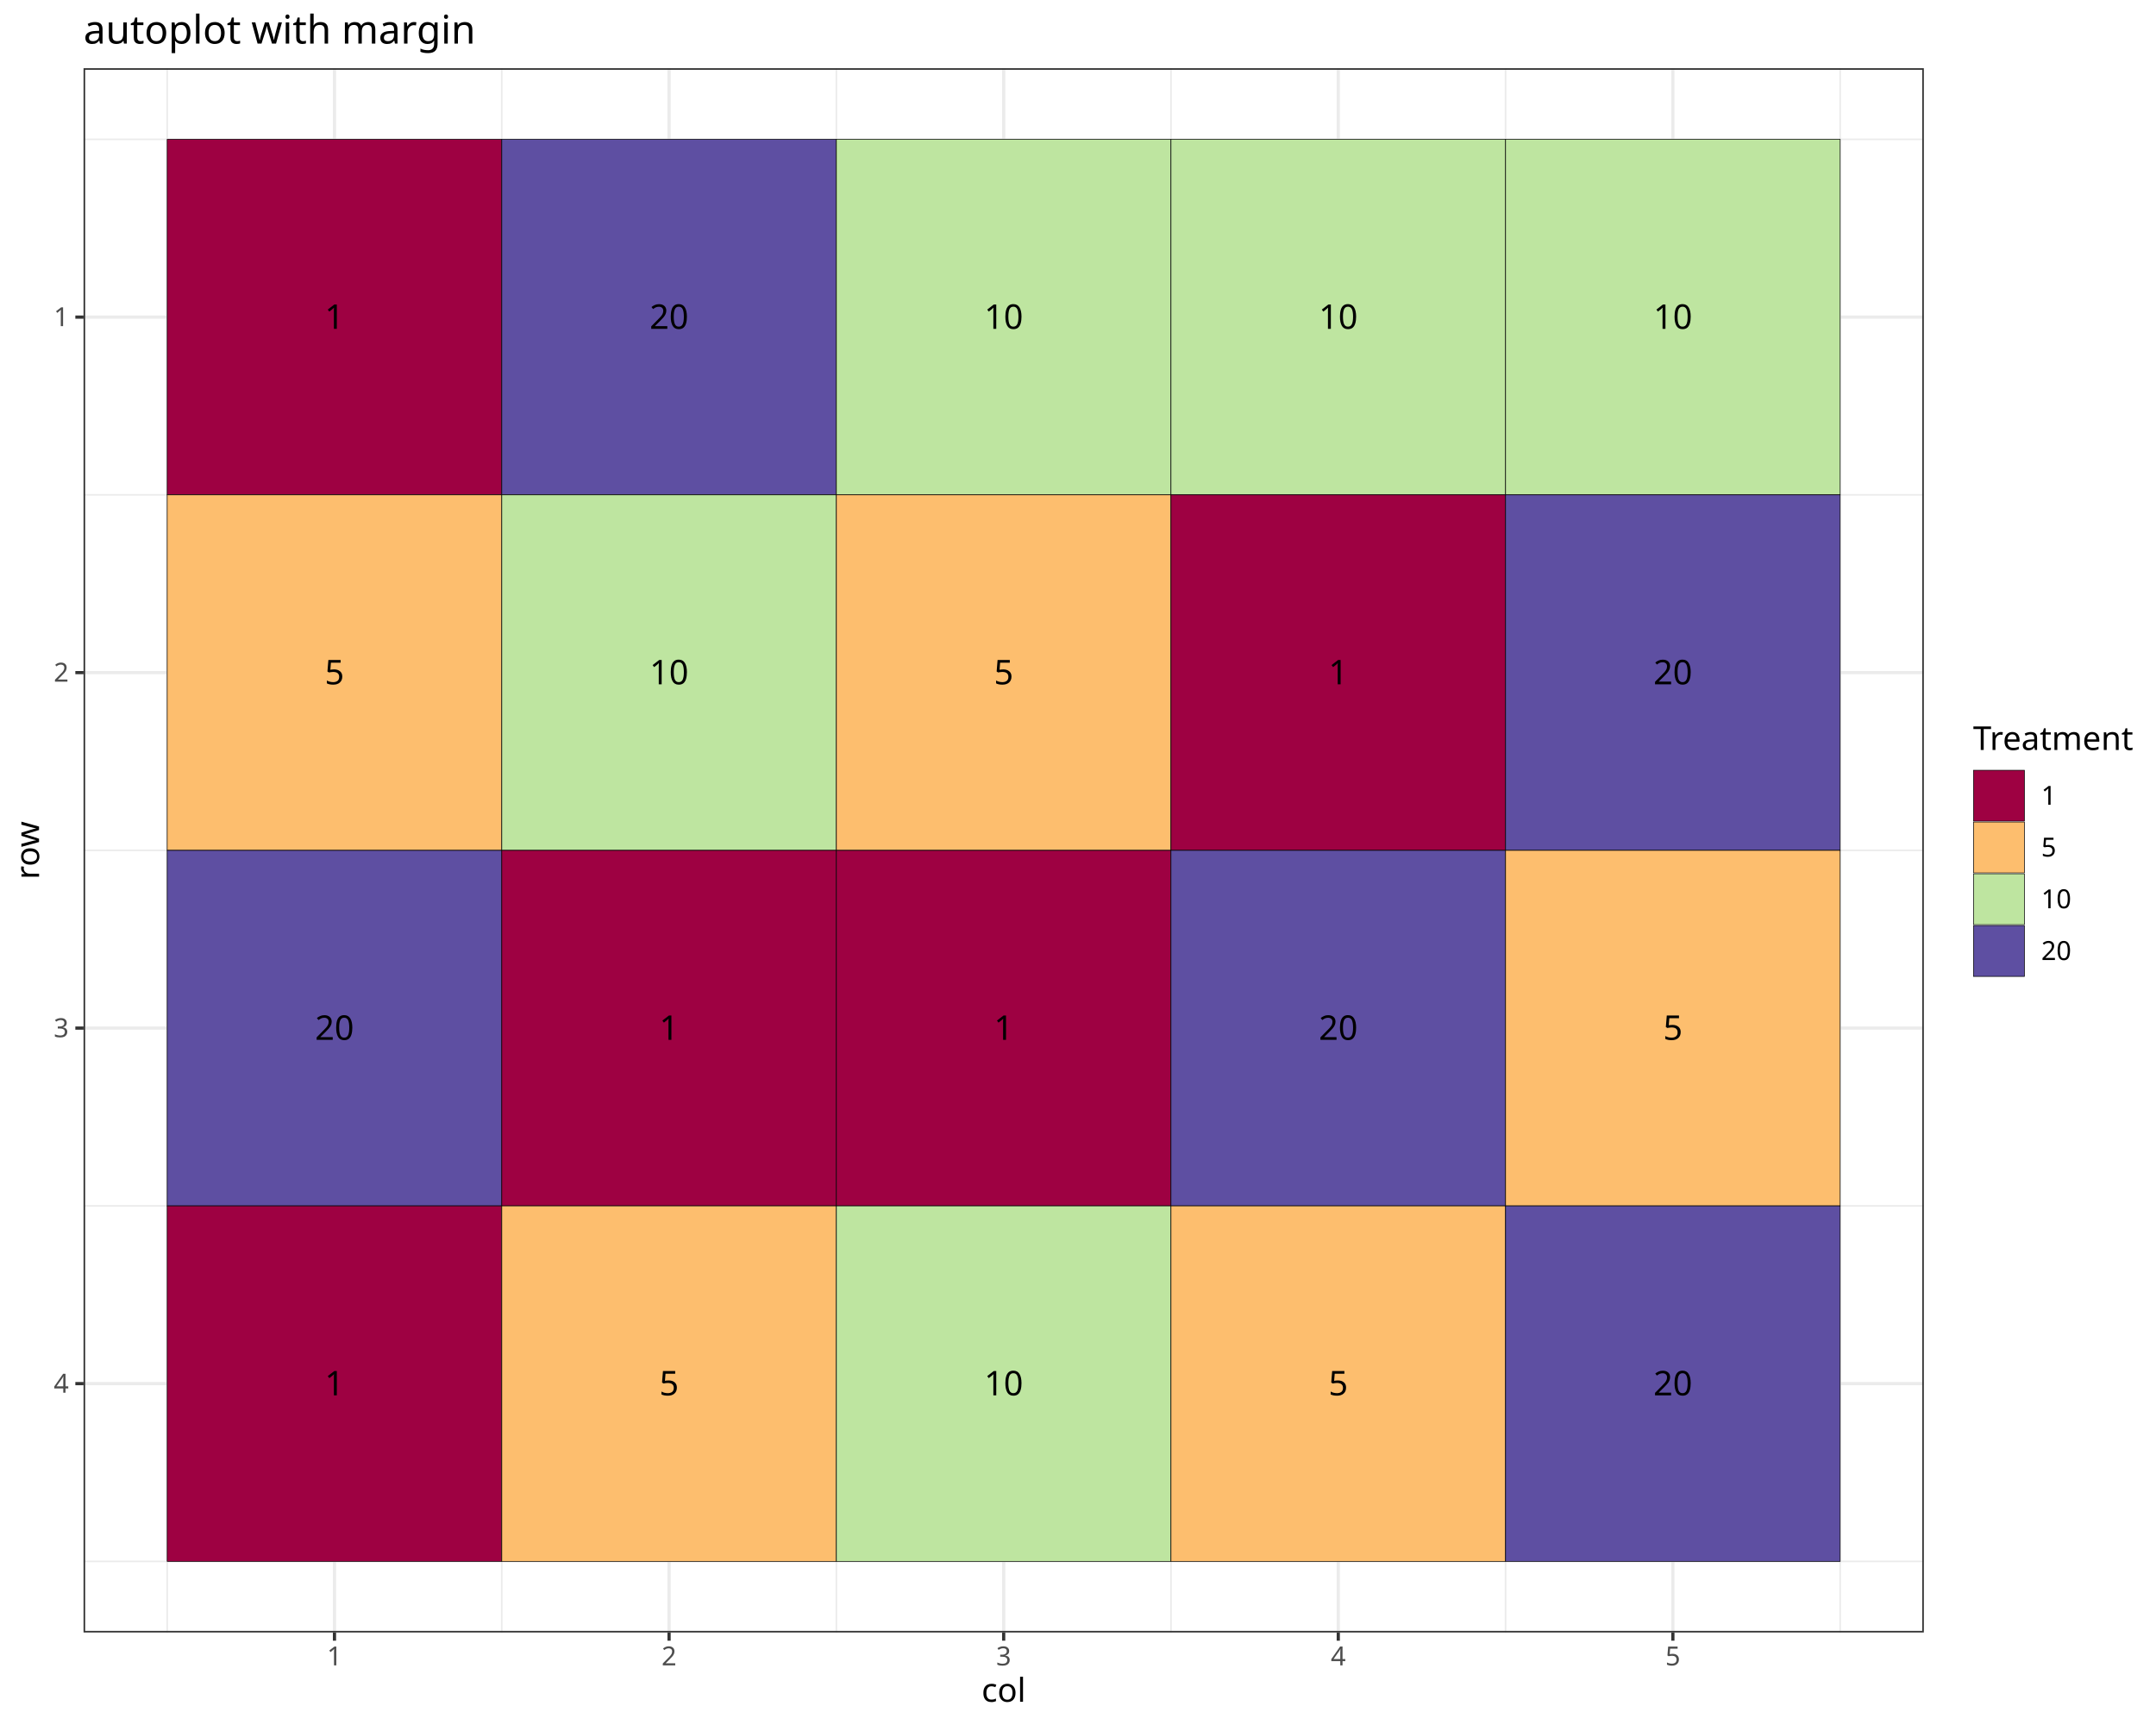
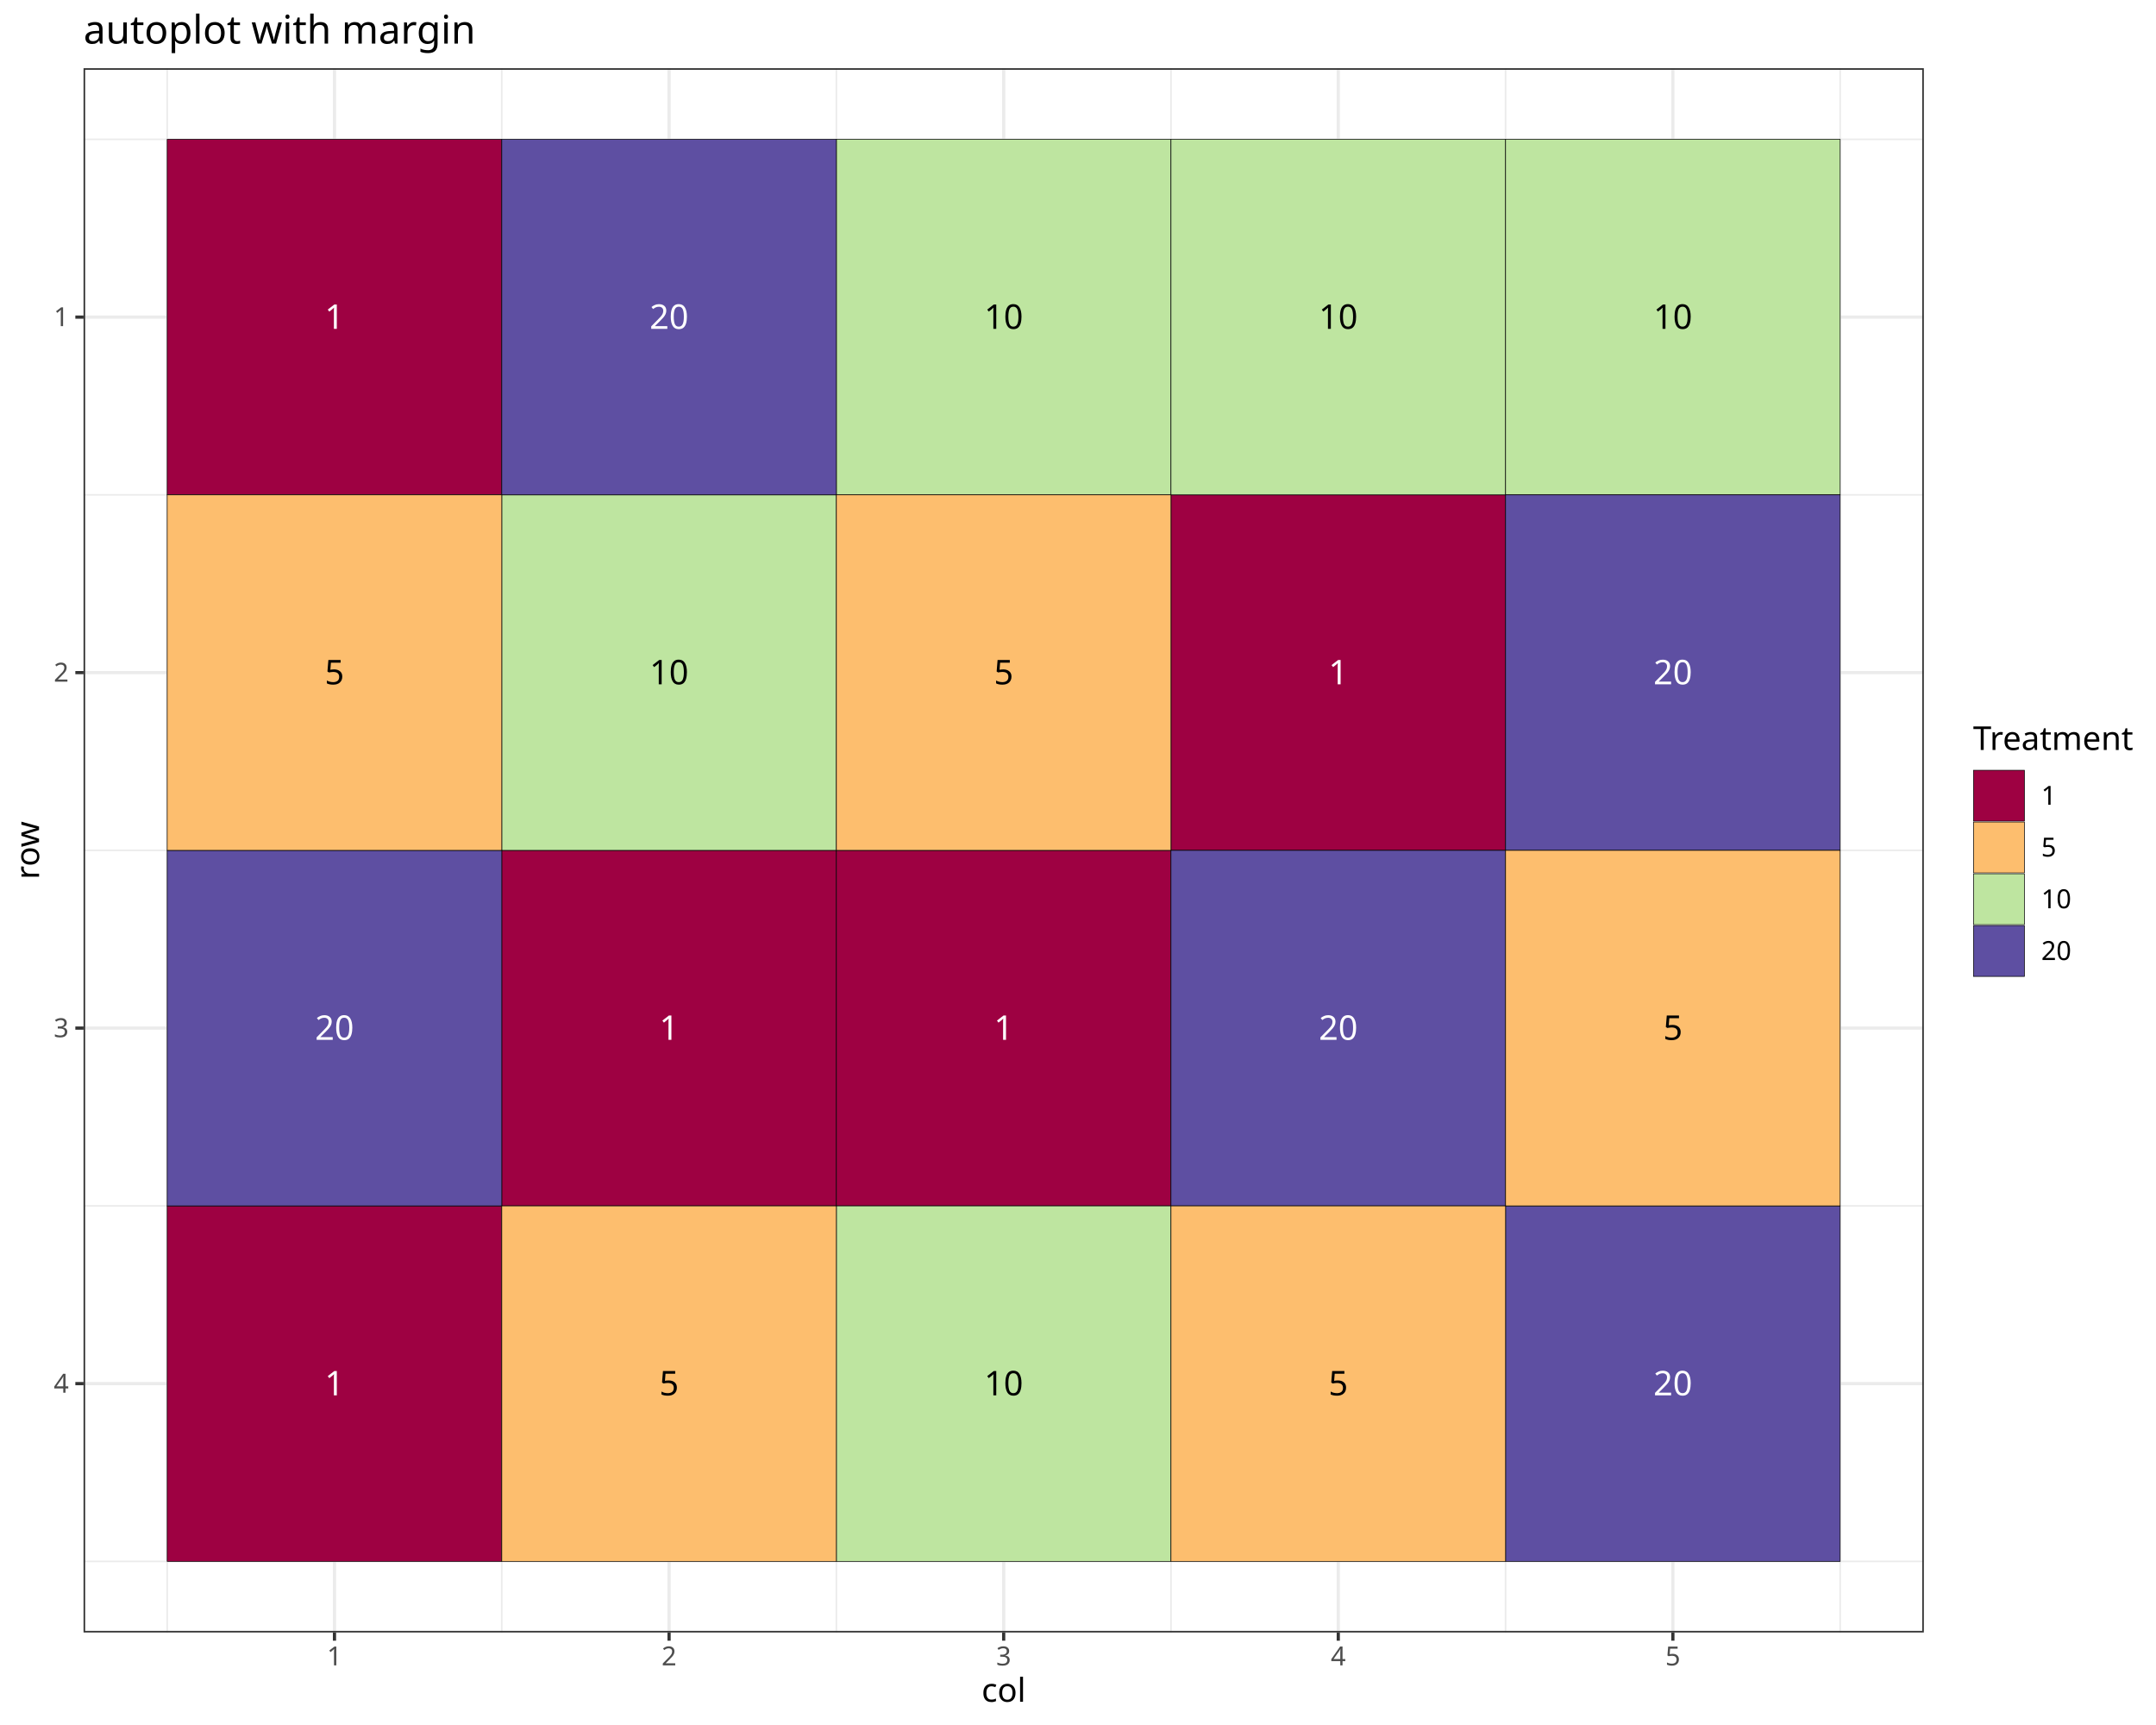
<svg xmlns="http://www.w3.org/2000/svg" class="svglite" data-engine-version="2.0" width="720.00pt" height="576.00pt" viewBox="0 0 720.00 576.00">
  <defs>
    <style type="text/css">
    .svglite line, .svglite polyline, .svglite polygon, .svglite path, .svglite rect, .svglite circle {
      fill: none;
      stroke: #000000;
      stroke-linecap: round;
      stroke-linejoin: round;
      stroke-miterlimit: 10.00;
    }
  </style>
  </defs>
  <rect width="100%" height="100%" style="stroke: none; fill: #FFFFFF;" />
  <defs>
    <clipPath id="cpMC4wMHw3MjAuMDB8MC4wMHw1NzYuMDA=">
      <rect x="0.00" y="0.00" width="720.00" height="576.00" />
    </clipPath>
  </defs>
  <g clip-path="url(#cpMC4wMHw3MjAuMDB8MC4wMHw1NzYuMDA=)">
    <rect x="0.00" y="0.00" width="720.00" height="576.00" style="stroke-width: 1.07; stroke: #FFFFFF; fill: #FFFFFF;" />
  </g>
  <defs>
    <clipPath id="cpMjcuOTB8NjQyLjQ3fDIyLjc4fDU0NS4xMQ==">
      <rect x="27.90" y="22.78" width="614.57" height="522.33" />
    </clipPath>
  </defs>
  <g clip-path="url(#cpMjcuOTB8NjQyLjQ3fDIyLjc4fDU0NS4xMQ==)">
    <rect x="27.90" y="22.78" width="614.57" height="522.33" style="stroke-width: 1.07; stroke: none; fill: #FFFFFF;" />
    <polyline points="27.90,46.53 642.47,46.53 " style="stroke-width: 0.53; stroke: #EBEBEB; stroke-linecap: butt;" />
    <polyline points="27.90,165.24 642.47,165.24 " style="stroke-width: 0.53; stroke: #EBEBEB; stroke-linecap: butt;" />
    <polyline points="27.90,283.95 642.47,283.95 " style="stroke-width: 0.53; stroke: #EBEBEB; stroke-linecap: butt;" />
    <polyline points="27.90,402.66 642.47,402.66 " style="stroke-width: 0.53; stroke: #EBEBEB; stroke-linecap: butt;" />
    <polyline points="27.90,521.37 642.47,521.37 " style="stroke-width: 0.53; stroke: #EBEBEB; stroke-linecap: butt;" />
    <polyline points="55.83,545.11 55.83,22.78 " style="stroke-width: 0.53; stroke: #EBEBEB; stroke-linecap: butt;" />
    <polyline points="167.57,545.11 167.57,22.78 " style="stroke-width: 0.53; stroke: #EBEBEB; stroke-linecap: butt;" />
    <polyline points="279.31,545.11 279.31,22.78 " style="stroke-width: 0.53; stroke: #EBEBEB; stroke-linecap: butt;" />
    <polyline points="391.05,545.11 391.05,22.78 " style="stroke-width: 0.53; stroke: #EBEBEB; stroke-linecap: butt;" />
    <polyline points="502.79,545.11 502.79,22.78 " style="stroke-width: 0.53; stroke: #EBEBEB; stroke-linecap: butt;" />
    <polyline points="614.53,545.11 614.53,22.78 " style="stroke-width: 0.53; stroke: #EBEBEB; stroke-linecap: butt;" />
    <polyline points="27.90,105.88 642.47,105.88 " style="stroke-width: 1.07; stroke: #EBEBEB; stroke-linecap: butt;" />
    <polyline points="27.90,224.59 642.47,224.59 " style="stroke-width: 1.07; stroke: #EBEBEB; stroke-linecap: butt;" />
    <polyline points="27.90,343.30 642.47,343.30 " style="stroke-width: 1.07; stroke: #EBEBEB; stroke-linecap: butt;" />
    <polyline points="27.90,462.01 642.47,462.01 " style="stroke-width: 1.07; stroke: #EBEBEB; stroke-linecap: butt;" />
    <polyline points="111.70,545.11 111.70,22.78 " style="stroke-width: 1.07; stroke: #EBEBEB; stroke-linecap: butt;" />
    <polyline points="223.44,545.11 223.44,22.78 " style="stroke-width: 1.07; stroke: #EBEBEB; stroke-linecap: butt;" />
    <polyline points="335.18,545.11 335.18,22.78 " style="stroke-width: 1.07; stroke: #EBEBEB; stroke-linecap: butt;" />
    <polyline points="446.92,545.11 446.92,22.78 " style="stroke-width: 1.07; stroke: #EBEBEB; stroke-linecap: butt;" />
    <polyline points="558.66,545.11 558.66,22.78 " style="stroke-width: 1.07; stroke: #EBEBEB; stroke-linecap: butt;" />
    <rect x="55.83" y="46.53" width="111.74" height="118.71" style="stroke-width: 0.21; stroke-linecap: butt; stroke-linejoin: miter; fill: #9E0142;" />
+     <rect x="391.05" y="165.24" width="111.74" height="118.71" style="stroke-width: 0.21; stroke-linecap: butt; stroke-linejoin: miter; fill: #9E0142;" />
+     <rect x="167.57" y="283.95" width="111.74" height="118.71" style="stroke-width: 0.21; stroke-linecap: butt; stroke-linejoin: miter; fill: #9E0142;" />
+     <rect x="55.83" y="402.66" width="111.74" height="118.71" style="stroke-width: 0.21; stroke-linecap: butt; stroke-linejoin: miter; fill: #9E0142;" />
+     <rect x="279.31" y="283.95" width="111.74" height="118.71" style="stroke-width: 0.21; stroke-linecap: butt; stroke-linejoin: miter; fill: #9E0142;" />
+     <rect x="279.31" y="46.53" width="111.74" height="118.71" style="stroke-width: 0.21; stroke-linecap: butt; stroke-linejoin: miter; fill: #BEE5A0;" />
+     <rect x="391.05" y="46.53" width="111.74" height="118.71" style="stroke-width: 0.21; stroke-linecap: butt; stroke-linejoin: miter; fill: #BEE5A0;" />
+     <rect x="502.79" y="46.53" width="111.74" height="118.71" style="stroke-width: 0.21; stroke-linecap: butt; stroke-linejoin: miter; fill: #BEE5A0;" />
+     <rect x="167.57" y="165.24" width="111.74" height="118.71" style="stroke-width: 0.21; stroke-linecap: butt; stroke-linejoin: miter; fill: #BEE5A0;" />
+     <rect x="279.31" y="402.66" width="111.74" height="118.71" style="stroke-width: 0.21; stroke-linecap: butt; stroke-linejoin: miter; fill: #BEE5A0;" />
+     <rect x="167.57" y="46.53" width="111.74" height="118.71" style="stroke-width: 0.21; stroke-linecap: butt; stroke-linejoin: miter; fill: #5E4FA2;" />
+     <rect x="502.79" y="165.24" width="111.74" height="118.71" style="stroke-width: 0.21; stroke-linecap: butt; stroke-linejoin: miter; fill: #5E4FA2;" />
+     <rect x="55.83" y="283.95" width="111.74" height="118.71" style="stroke-width: 0.21; stroke-linecap: butt; stroke-linejoin: miter; fill: #5E4FA2;" />
+     <rect x="502.79" y="402.66" width="111.74" height="118.71" style="stroke-width: 0.21; stroke-linecap: butt; stroke-linejoin: miter; fill: #5E4FA2;" />
+     <rect x="391.05" y="283.95" width="111.74" height="118.71" style="stroke-width: 0.21; stroke-linecap: butt; stroke-linejoin: miter; fill: #5E4FA2;" />
    <rect x="55.83" y="165.24" width="111.74" height="118.71" style="stroke-width: 0.21; stroke-linecap: butt; stroke-linejoin: miter; fill: #FDBE6E;" />
-     <rect x="55.83" y="283.95" width="111.74" height="118.71" style="stroke-width: 0.21; stroke-linecap: butt; stroke-linejoin: miter; fill: #5E4FA2;" />
-     <rect x="55.83" y="402.66" width="111.74" height="118.71" style="stroke-width: 0.21; stroke-linecap: butt; stroke-linejoin: miter; fill: #9E0142;" />
-     <rect x="167.57" y="46.53" width="111.74" height="118.71" style="stroke-width: 0.21; stroke-linecap: butt; stroke-linejoin: miter; fill: #5E4FA2;" />
-     <rect x="167.57" y="165.24" width="111.74" height="118.71" style="stroke-width: 0.21; stroke-linecap: butt; stroke-linejoin: miter; fill: #BEE5A0;" />
-     <rect x="167.57" y="283.95" width="111.74" height="118.71" style="stroke-width: 0.21; stroke-linecap: butt; stroke-linejoin: miter; fill: #9E0142;" />
    <rect x="167.57" y="402.66" width="111.74" height="118.71" style="stroke-width: 0.21; stroke-linecap: butt; stroke-linejoin: miter; fill: #FDBE6E;" />
-     <rect x="279.31" y="46.53" width="111.74" height="118.71" style="stroke-width: 0.21; stroke-linecap: butt; stroke-linejoin: miter; fill: #BEE5A0;" />
    <rect x="279.31" y="165.24" width="111.74" height="118.71" style="stroke-width: 0.21; stroke-linecap: butt; stroke-linejoin: miter; fill: #FDBE6E;" />
-     <rect x="279.31" y="283.95" width="111.74" height="118.71" style="stroke-width: 0.21; stroke-linecap: butt; stroke-linejoin: miter; fill: #9E0142;" />
-     <rect x="279.31" y="402.66" width="111.74" height="118.71" style="stroke-width: 0.21; stroke-linecap: butt; stroke-linejoin: miter; fill: #BEE5A0;" />
-     <rect x="391.05" y="46.53" width="111.74" height="118.71" style="stroke-width: 0.21; stroke-linecap: butt; stroke-linejoin: miter; fill: #BEE5A0;" />
-     <rect x="391.05" y="165.24" width="111.74" height="118.71" style="stroke-width: 0.21; stroke-linecap: butt; stroke-linejoin: miter; fill: #9E0142;" />
-     <rect x="391.05" y="283.95" width="111.74" height="118.71" style="stroke-width: 0.21; stroke-linecap: butt; stroke-linejoin: miter; fill: #5E4FA2;" />
+     <rect x="502.79" y="283.95" width="111.74" height="118.71" style="stroke-width: 0.21; stroke-linecap: butt; stroke-linejoin: miter; fill: #FDBE6E;" />
    <rect x="391.05" y="402.66" width="111.74" height="118.71" style="stroke-width: 0.21; stroke-linecap: butt; stroke-linejoin: miter; fill: #FDBE6E;" />
-     <rect x="502.79" y="46.53" width="111.74" height="118.71" style="stroke-width: 0.21; stroke-linecap: butt; stroke-linejoin: miter; fill: #BEE5A0;" />
-     <rect x="502.79" y="165.24" width="111.74" height="118.71" style="stroke-width: 0.21; stroke-linecap: butt; stroke-linejoin: miter; fill: #5E4FA2;" />
-     <rect x="502.79" y="283.95" width="111.74" height="118.71" style="stroke-width: 0.21; stroke-linecap: butt; stroke-linejoin: miter; fill: #FDBE6E;" />
-     <rect x="502.79" y="402.66" width="111.74" height="118.71" style="stroke-width: 0.21; stroke-linecap: butt; stroke-linejoin: miter; fill: #5E4FA2;" />
-     <text x="111.70" y="109.80" text-anchor="middle" style="font-size: 11.38px; font-family: sans;" textLength="6.33px" lengthAdjust="spacingAndGlyphs">1</text>
+     <text x="111.70" y="109.80" text-anchor="middle" style="font-size: 11.38px; fill: #FFFFFF; font-family: sans;" textLength="6.33px" lengthAdjust="spacingAndGlyphs">1</text>
+     <text x="446.92" y="228.51" text-anchor="middle" style="font-size: 11.38px; fill: #FFFFFF; font-family: sans;" textLength="6.33px" lengthAdjust="spacingAndGlyphs">1</text>
+     <text x="223.44" y="347.22" text-anchor="middle" style="font-size: 11.38px; fill: #FFFFFF; font-family: sans;" textLength="6.33px" lengthAdjust="spacingAndGlyphs">1</text>
+     <text x="111.70" y="465.93" text-anchor="middle" style="font-size: 11.38px; fill: #FFFFFF; font-family: sans;" textLength="6.33px" lengthAdjust="spacingAndGlyphs">1</text>
+     <text x="335.18" y="347.22" text-anchor="middle" style="font-size: 11.38px; fill: #FFFFFF; font-family: sans;" textLength="6.33px" lengthAdjust="spacingAndGlyphs">1</text>
+     <text x="335.18" y="109.80" text-anchor="middle" style="font-size: 11.38px; font-family: sans;" textLength="12.66px" lengthAdjust="spacingAndGlyphs">10</text>
+     <text x="446.92" y="109.80" text-anchor="middle" style="font-size: 11.38px; font-family: sans;" textLength="12.66px" lengthAdjust="spacingAndGlyphs">10</text>
+     <text x="558.66" y="109.80" text-anchor="middle" style="font-size: 11.38px; font-family: sans;" textLength="12.66px" lengthAdjust="spacingAndGlyphs">10</text>
+     <text x="223.44" y="228.51" text-anchor="middle" style="font-size: 11.38px; font-family: sans;" textLength="12.66px" lengthAdjust="spacingAndGlyphs">10</text>
+     <text x="335.18" y="465.93" text-anchor="middle" style="font-size: 11.38px; font-family: sans;" textLength="12.66px" lengthAdjust="spacingAndGlyphs">10</text>
+     <text x="223.44" y="109.80" text-anchor="middle" style="font-size: 11.38px; fill: #FFFFFF; font-family: sans;" textLength="12.66px" lengthAdjust="spacingAndGlyphs">20</text>
+     <text x="558.66" y="228.51" text-anchor="middle" style="font-size: 11.38px; fill: #FFFFFF; font-family: sans;" textLength="12.66px" lengthAdjust="spacingAndGlyphs">20</text>
+     <text x="111.70" y="347.22" text-anchor="middle" style="font-size: 11.38px; fill: #FFFFFF; font-family: sans;" textLength="12.66px" lengthAdjust="spacingAndGlyphs">20</text>
+     <text x="558.66" y="465.93" text-anchor="middle" style="font-size: 11.38px; fill: #FFFFFF; font-family: sans;" textLength="12.66px" lengthAdjust="spacingAndGlyphs">20</text>
+     <text x="446.92" y="347.22" text-anchor="middle" style="font-size: 11.38px; fill: #FFFFFF; font-family: sans;" textLength="12.66px" lengthAdjust="spacingAndGlyphs">20</text>
    <text x="111.70" y="228.51" text-anchor="middle" style="font-size: 11.38px; font-family: sans;" textLength="6.33px" lengthAdjust="spacingAndGlyphs">5</text>
-     <text x="111.70" y="347.22" text-anchor="middle" style="font-size: 11.38px; font-family: sans;" textLength="12.66px" lengthAdjust="spacingAndGlyphs">20</text>
-     <text x="111.70" y="465.93" text-anchor="middle" style="font-size: 11.38px; font-family: sans;" textLength="6.33px" lengthAdjust="spacingAndGlyphs">1</text>
-     <text x="223.44" y="109.80" text-anchor="middle" style="font-size: 11.38px; font-family: sans;" textLength="12.66px" lengthAdjust="spacingAndGlyphs">20</text>
-     <text x="223.44" y="228.51" text-anchor="middle" style="font-size: 11.38px; font-family: sans;" textLength="12.66px" lengthAdjust="spacingAndGlyphs">10</text>
-     <text x="223.44" y="347.22" text-anchor="middle" style="font-size: 11.38px; font-family: sans;" textLength="6.33px" lengthAdjust="spacingAndGlyphs">1</text>
    <text x="223.44" y="465.93" text-anchor="middle" style="font-size: 11.38px; font-family: sans;" textLength="6.33px" lengthAdjust="spacingAndGlyphs">5</text>
-     <text x="335.18" y="109.80" text-anchor="middle" style="font-size: 11.38px; font-family: sans;" textLength="12.66px" lengthAdjust="spacingAndGlyphs">10</text>
    <text x="335.18" y="228.51" text-anchor="middle" style="font-size: 11.38px; font-family: sans;" textLength="6.33px" lengthAdjust="spacingAndGlyphs">5</text>
-     <text x="335.18" y="347.22" text-anchor="middle" style="font-size: 11.38px; font-family: sans;" textLength="6.33px" lengthAdjust="spacingAndGlyphs">1</text>
-     <text x="335.18" y="465.93" text-anchor="middle" style="font-size: 11.38px; font-family: sans;" textLength="12.66px" lengthAdjust="spacingAndGlyphs">10</text>
-     <text x="446.92" y="109.80" text-anchor="middle" style="font-size: 11.38px; font-family: sans;" textLength="12.66px" lengthAdjust="spacingAndGlyphs">10</text>
-     <text x="446.92" y="228.51" text-anchor="middle" style="font-size: 11.38px; font-family: sans;" textLength="6.33px" lengthAdjust="spacingAndGlyphs">1</text>
-     <text x="446.92" y="347.22" text-anchor="middle" style="font-size: 11.38px; font-family: sans;" textLength="12.66px" lengthAdjust="spacingAndGlyphs">20</text>
+     <text x="558.66" y="347.22" text-anchor="middle" style="font-size: 11.38px; font-family: sans;" textLength="6.33px" lengthAdjust="spacingAndGlyphs">5</text>
    <text x="446.92" y="465.93" text-anchor="middle" style="font-size: 11.38px; font-family: sans;" textLength="6.33px" lengthAdjust="spacingAndGlyphs">5</text>
-     <text x="558.66" y="109.80" text-anchor="middle" style="font-size: 11.38px; font-family: sans;" textLength="12.66px" lengthAdjust="spacingAndGlyphs">10</text>
-     <text x="558.66" y="228.51" text-anchor="middle" style="font-size: 11.38px; font-family: sans;" textLength="12.66px" lengthAdjust="spacingAndGlyphs">20</text>
-     <text x="558.66" y="347.22" text-anchor="middle" style="font-size: 11.38px; font-family: sans;" textLength="6.33px" lengthAdjust="spacingAndGlyphs">5</text>
-     <text x="558.66" y="465.93" text-anchor="middle" style="font-size: 11.38px; font-family: sans;" textLength="12.66px" lengthAdjust="spacingAndGlyphs">20</text>
    <rect x="27.90" y="22.78" width="614.57" height="522.33" style="stroke-width: 1.07; stroke: #333333;" />
  </g>
  <g clip-path="url(#cpMC4wMHw3MjAuMDB8MC4wMHw1NzYuMDA=)">
    <text x="22.97" y="108.91" text-anchor="end" style="font-size: 8.80px; fill: #4D4D4D; font-family: sans;" textLength="4.89px" lengthAdjust="spacingAndGlyphs">1</text>
    <text x="22.97" y="227.62" text-anchor="end" style="font-size: 8.80px; fill: #4D4D4D; font-family: sans;" textLength="4.89px" lengthAdjust="spacingAndGlyphs">2</text>
    <text x="22.97" y="346.33" text-anchor="end" style="font-size: 8.80px; fill: #4D4D4D; font-family: sans;" textLength="4.89px" lengthAdjust="spacingAndGlyphs">3</text>
    <text x="22.97" y="465.04" text-anchor="end" style="font-size: 8.80px; fill: #4D4D4D; font-family: sans;" textLength="4.89px" lengthAdjust="spacingAndGlyphs">4</text>
    <polyline points="25.16,105.88 27.90,105.88 " style="stroke-width: 1.07; stroke: #333333; stroke-linecap: butt;" />
    <polyline points="25.16,224.59 27.90,224.59 " style="stroke-width: 1.07; stroke: #333333; stroke-linecap: butt;" />
    <polyline points="25.16,343.30 27.90,343.30 " style="stroke-width: 1.07; stroke: #333333; stroke-linecap: butt;" />
    <polyline points="25.16,462.01 27.90,462.01 " style="stroke-width: 1.07; stroke: #333333; stroke-linecap: butt;" />
    <polyline points="111.70,547.85 111.70,545.11 " style="stroke-width: 1.07; stroke: #333333; stroke-linecap: butt;" />
    <polyline points="223.44,547.85 223.44,545.11 " style="stroke-width: 1.07; stroke: #333333; stroke-linecap: butt;" />
    <polyline points="335.18,547.85 335.18,545.11 " style="stroke-width: 1.07; stroke: #333333; stroke-linecap: butt;" />
    <polyline points="446.92,547.85 446.92,545.11 " style="stroke-width: 1.07; stroke: #333333; stroke-linecap: butt;" />
    <polyline points="558.66,547.85 558.66,545.11 " style="stroke-width: 1.07; stroke: #333333; stroke-linecap: butt;" />
    <text x="111.70" y="556.10" text-anchor="middle" style="font-size: 8.80px; fill: #4D4D4D; font-family: sans;" textLength="4.89px" lengthAdjust="spacingAndGlyphs">1</text>
    <text x="223.44" y="556.10" text-anchor="middle" style="font-size: 8.80px; fill: #4D4D4D; font-family: sans;" textLength="4.89px" lengthAdjust="spacingAndGlyphs">2</text>
    <text x="335.18" y="556.10" text-anchor="middle" style="font-size: 8.80px; fill: #4D4D4D; font-family: sans;" textLength="4.89px" lengthAdjust="spacingAndGlyphs">3</text>
    <text x="446.92" y="556.10" text-anchor="middle" style="font-size: 8.80px; fill: #4D4D4D; font-family: sans;" textLength="4.89px" lengthAdjust="spacingAndGlyphs">4</text>
    <text x="558.66" y="556.10" text-anchor="middle" style="font-size: 8.80px; fill: #4D4D4D; font-family: sans;" textLength="4.89px" lengthAdjust="spacingAndGlyphs">5</text>
    <text x="335.18" y="568.24" text-anchor="middle" style="font-size: 11.00px; font-family: sans;" textLength="14.06px" lengthAdjust="spacingAndGlyphs">col</text>
    <text transform="translate(13.05,283.95) rotate(-90)" text-anchor="middle" style="font-size: 11.00px; font-family: sans;" textLength="17.73px" lengthAdjust="spacingAndGlyphs">row</text>
    <rect x="653.43" y="236.24" width="61.09" height="95.41" style="stroke-width: 1.07; stroke: none; fill: #FFFFFF;" />
    <text x="658.91" y="250.43" style="font-size: 11.00px; font-family: sans;" textLength="50.13px" lengthAdjust="spacingAndGlyphs">Treatment</text>
    <rect x="658.91" y="257.05" width="17.28" height="17.28" style="stroke-width: 1.07; stroke: none; fill: #FFFFFF;" />
    <rect x="659.05" y="257.20" width="17.00" height="17.00" style="stroke-width: 0.21; stroke-linecap: butt; stroke-linejoin: miter; fill: #9E0142;" />
    <rect x="658.91" y="274.33" width="17.28" height="17.28" style="stroke-width: 1.07; stroke: none; fill: #FFFFFF;" />
    <rect x="659.05" y="274.48" width="17.00" height="17.00" style="stroke-width: 0.21; stroke-linecap: butt; stroke-linejoin: miter; fill: #FDBE6E;" />
    <rect x="658.91" y="291.61" width="17.28" height="17.28" style="stroke-width: 1.07; stroke: none; fill: #FFFFFF;" />
    <rect x="659.05" y="291.76" width="17.00" height="17.00" style="stroke-width: 0.21; stroke-linecap: butt; stroke-linejoin: miter; fill: #BEE5A0;" />
    <rect x="658.91" y="308.89" width="17.28" height="17.28" style="stroke-width: 1.07; stroke: none; fill: #FFFFFF;" />
    <rect x="659.05" y="309.04" width="17.00" height="17.00" style="stroke-width: 0.21; stroke-linecap: butt; stroke-linejoin: miter; fill: #5E4FA2;" />
    <text x="681.67" y="268.72" style="font-size: 8.80px; font-family: sans;" textLength="4.89px" lengthAdjust="spacingAndGlyphs">1</text>
    <text x="681.67" y="286.00" style="font-size: 8.80px; font-family: sans;" textLength="4.89px" lengthAdjust="spacingAndGlyphs">5</text>
    <text x="681.67" y="303.28" style="font-size: 8.80px; font-family: sans;" textLength="9.79px" lengthAdjust="spacingAndGlyphs">10</text>
    <text x="681.67" y="320.56" style="font-size: 8.80px; font-family: sans;" textLength="9.79px" lengthAdjust="spacingAndGlyphs">20</text>
    <text x="27.90" y="14.56" style="font-size: 13.20px; font-family: sans;" textLength="118.13px" lengthAdjust="spacingAndGlyphs">autoplot with margin</text>
  </g>
</svg>
